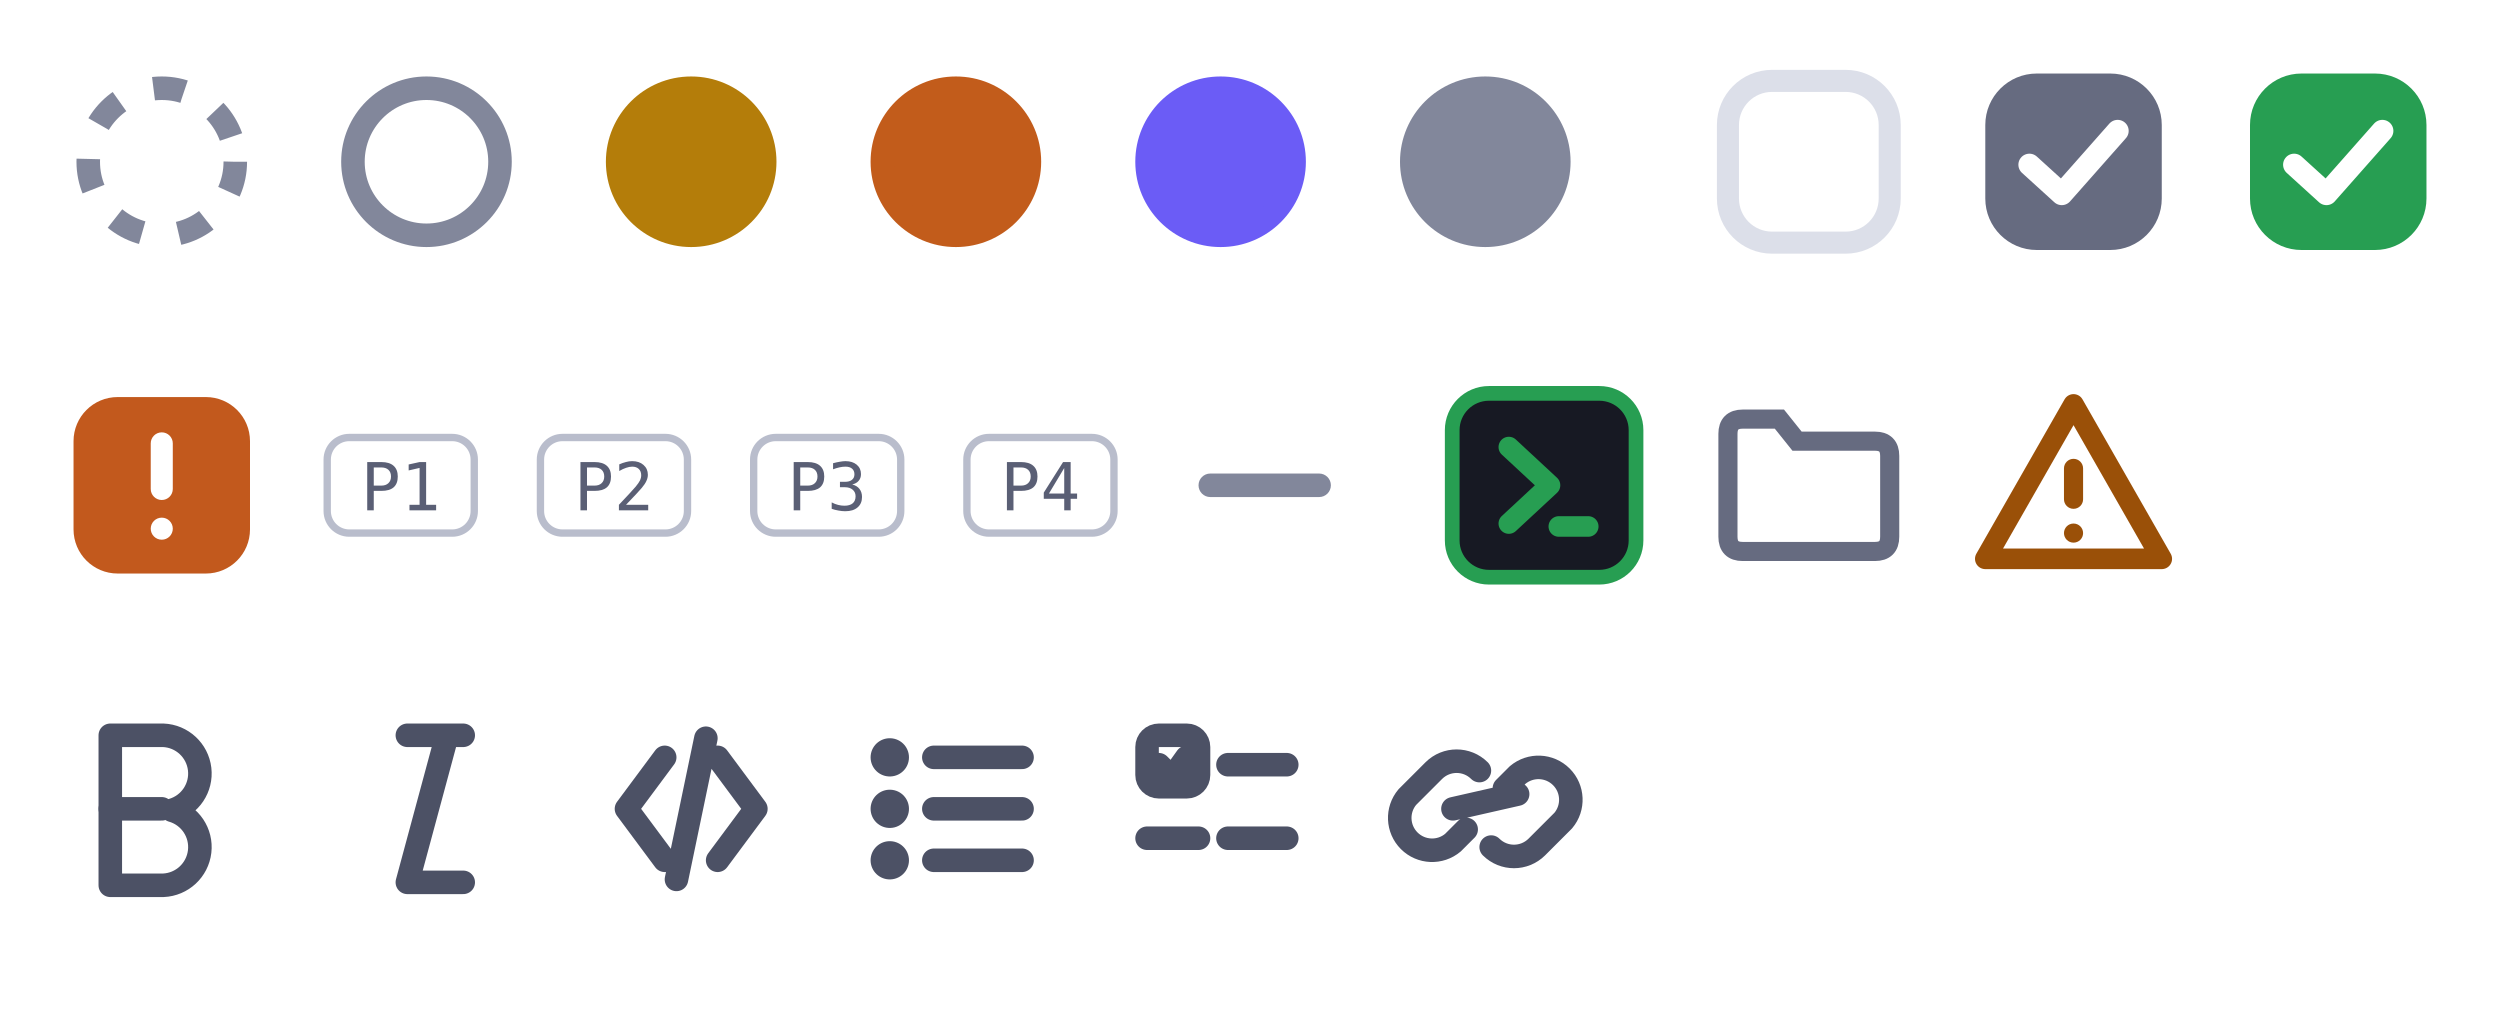
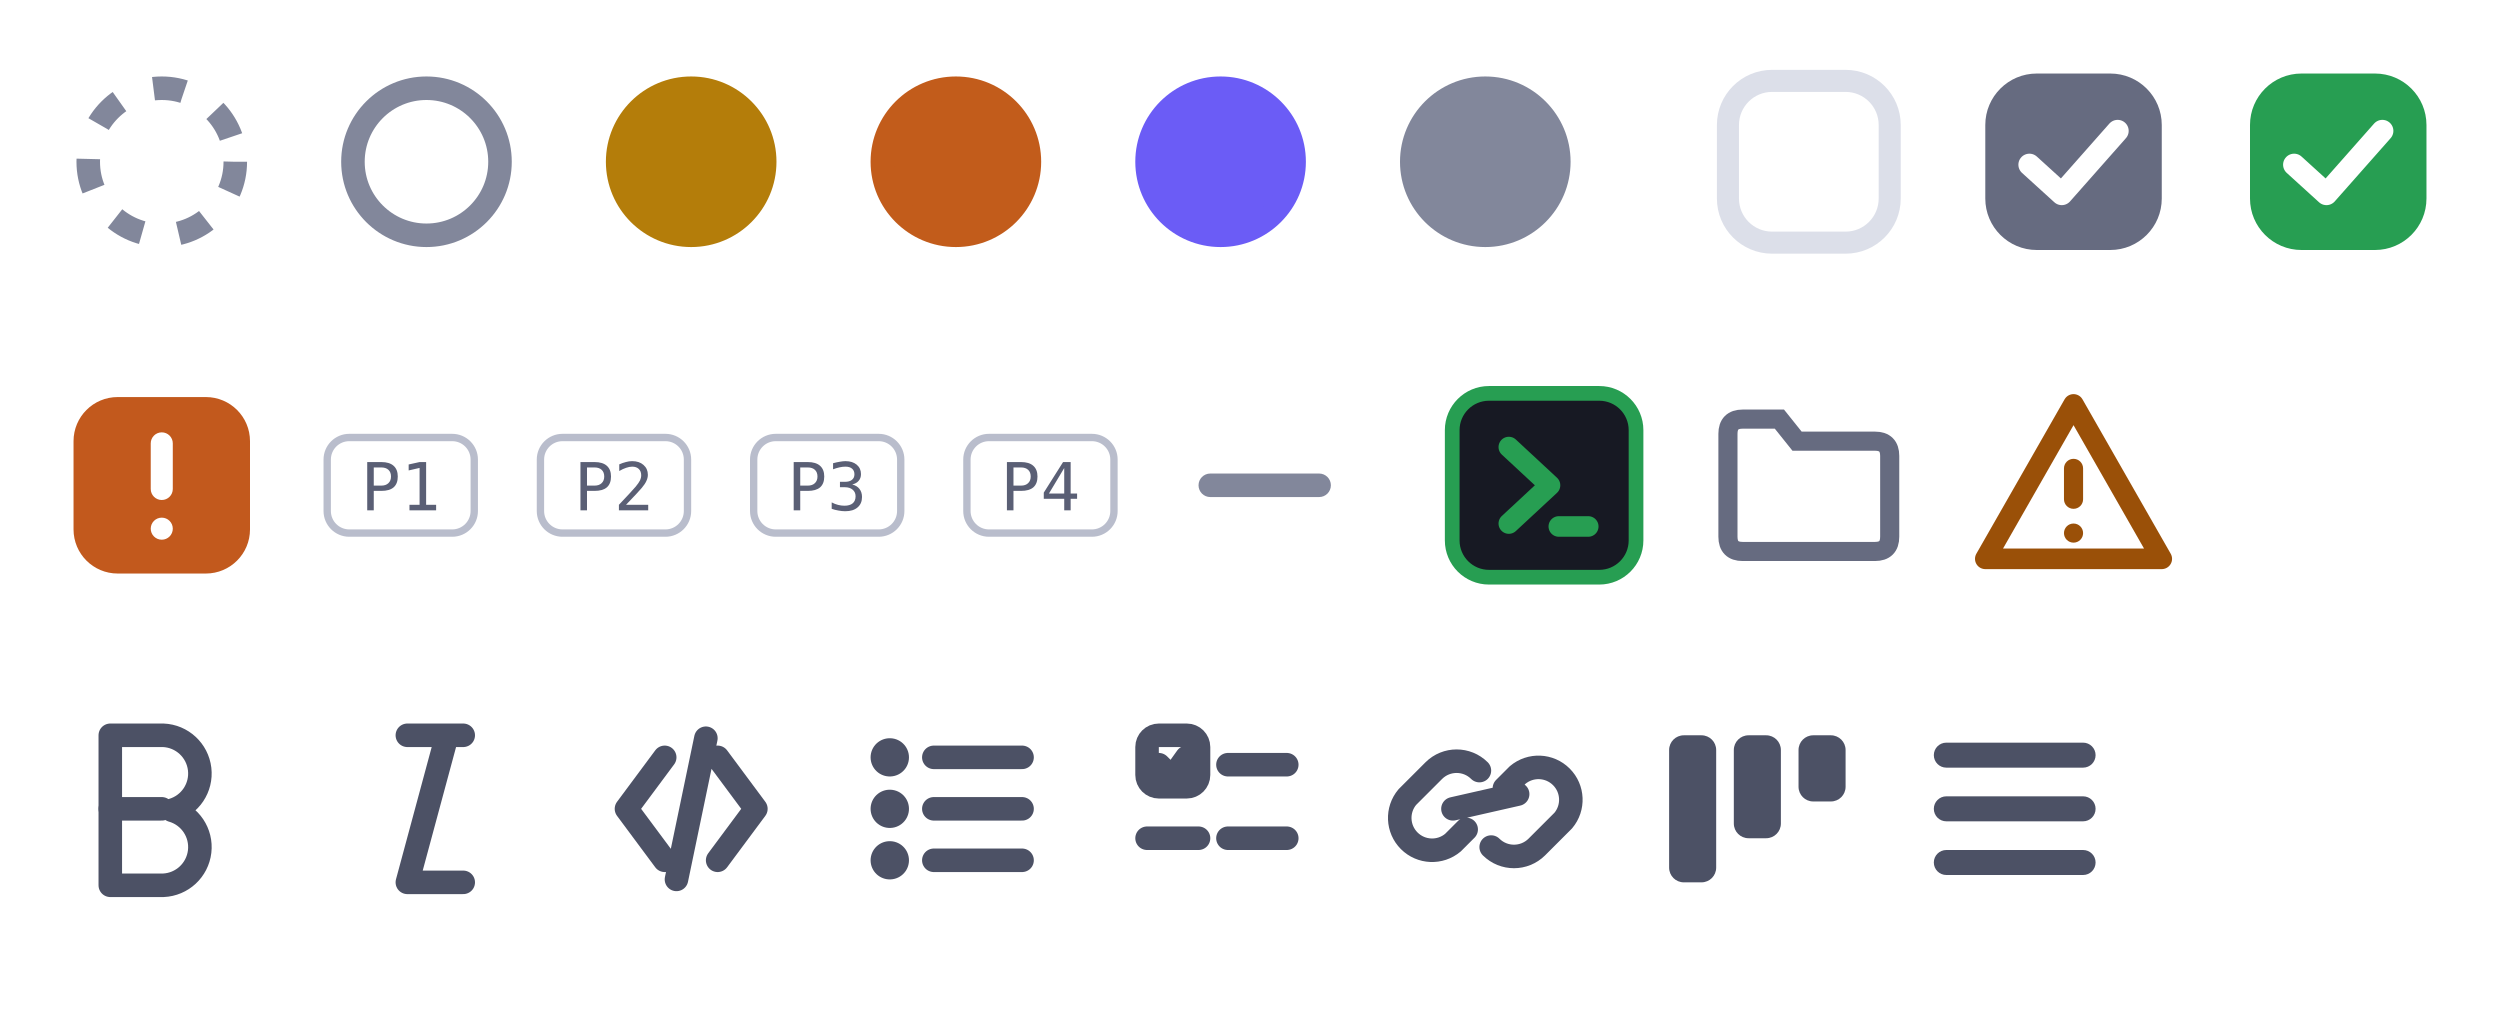
<svg xmlns="http://www.w3.org/2000/svg" viewBox="0 0 340 140" width="340" height="140">
  <defs>
    <symbol id="status-backlog" viewBox="0 0 14 14">
      <circle cx="7" cy="7" r="5" fill="none" stroke="var(--lc-status-backlog, #82879B)" stroke-width="1.6" stroke-dasharray="2.1 2.5" />
    </symbol>
    <symbol id="status-todo" viewBox="0 0 14 14">
      <circle cx="7" cy="7" r="5" fill="none" stroke="var(--lc-status-todo, #82879B)" stroke-width="1.6" />
    </symbol>
    <symbol id="column-dot" viewBox="0 0 8 8">
      <circle cx="4" cy="4" r="4" fill="var(--lc-status-todo, #878CA0)" />
    </symbol>
    <symbol id="status-in-progress" viewBox="0 0 14 14">
      <circle cx="7" cy="7" r="5" fill="var(--lc-status-in-progress, #B47D0A)" stroke="var(--lc-status-in-progress, #B47D0A)" stroke-width="1.6" />
    </symbol>
    <symbol id="status-in-review" viewBox="0 0 14 14">
      <circle cx="7" cy="7" r="5" fill="var(--lc-status-in-review, #C25C1B)" stroke="var(--lc-status-in-review, #C25C1B)" stroke-width="1.6" />
    </symbol>
    <symbol id="status-done" viewBox="0 0 14 14">
      <circle cx="7" cy="7" r="5" fill="var(--lc-status-done, #6B5CF6)" stroke="var(--lc-status-done, #6B5CF6)" stroke-width="1.6" />
    </symbol>
    <symbol id="status-canceled" viewBox="0 0 14 14">
      <circle cx="7" cy="7" r="5" fill="var(--lc-status-canceled, #82879B)" stroke="var(--lc-status-canceled, #82879B)" stroke-width="1.6" />
    </symbol>
    <symbol id="status-custom" viewBox="0 0 14 14">
      <circle cx="7" cy="7" r="5" fill="var(--status-color, #82879B)" stroke="var(--status-color, #82879B)" stroke-width="1.6" />
    </symbol>
    <symbol id="priority-urgent" viewBox="0 0 14 14">
      <rect x="1" y="1" width="12" height="12" rx="3" fill="var(--lc-priority-urgent, #C2591D)" />
      <rect x="6.25" y="3.4" width="1.5" height="4.6" rx="0.75" fill="var(--lc-priority-urgent-mark, #FFFFFF)" />
      <rect x="6.25" y="9.2" width="1.5" height="1.5" rx="0.75" fill="var(--lc-priority-urgent-mark, #FFFFFF)" />
    </symbol>
    <symbol id="priority-p1" viewBox="0 0 21 14">
      <rect x="0.5" y="0.5" width="20" height="13" rx="3" fill="none" stroke="var(--lc-priority-chip-border, #B9BDCC)" />
      <text x="10.5" y="10.4" text-anchor="middle" font-family="JetBrains Mono, ui-monospace, monospace" font-size="9" font-weight="500" fill="var(--lc-priority-chip-text, #5A5F75)">P1</text>
    </symbol>
    <symbol id="priority-p2" viewBox="0 0 21 14">
      <rect x="0.5" y="0.5" width="20" height="13" rx="3" fill="none" stroke="var(--lc-priority-chip-border, #B9BDCC)" />
      <text x="10.5" y="10.4" text-anchor="middle" font-family="JetBrains Mono, ui-monospace, monospace" font-size="9" font-weight="500" fill="var(--lc-priority-chip-text, #5A5F75)">P2</text>
    </symbol>
    <symbol id="priority-p3" viewBox="0 0 21 14">
      <rect x="0.5" y="0.5" width="20" height="13" rx="3" fill="none" stroke="var(--lc-priority-chip-border, #B9BDCC)" />
      <text x="10.5" y="10.4" text-anchor="middle" font-family="JetBrains Mono, ui-monospace, monospace" font-size="9" font-weight="500" fill="var(--lc-priority-chip-text, #5A5F75)">P3</text>
    </symbol>
    <symbol id="priority-p4" viewBox="0 0 21 14">
      <rect x="0.5" y="0.5" width="20" height="13" rx="3" fill="none" stroke="var(--lc-priority-chip-border, #B9BDCC)" />
      <text x="10.5" y="10.4" text-anchor="middle" font-family="JetBrains Mono, ui-monospace, monospace" font-size="9" font-weight="500" fill="var(--lc-priority-chip-text, #5A5F75)">P4</text>
    </symbol>
    <symbol id="priority-none" viewBox="0 0 14 14">
      <rect x="2.5" y="6.2" width="9" height="1.6" rx="0.8" fill="var(--lc-priority-none, #82879B)" />
    </symbol>
    <symbol id="checkbox-empty" viewBox="0 0 14 14">
      <rect x="1.5" y="1.5" width="11" height="11" rx="3" fill="none" stroke="var(--lc-line-strong, #DCDFE9)" stroke-width="1.5" />
    </symbol>
    <symbol id="checkbox-checked" viewBox="0 0 14 14">
      <rect x="1" y="1" width="12" height="12" rx="3.5" fill="var(--lc-ink-3, #666B80)" />
      <polyline points="4,7.2 6.2,9.2 10,4.9" fill="none" stroke="var(--lc-surface, #FFFFFF)" stroke-width="1.5" stroke-linecap="round" stroke-linejoin="round" />
    </symbol>
    <symbol id="checkbox-agent" viewBox="0 0 14 14">
      <rect x="1" y="1" width="12" height="12" rx="3.5" fill="var(--lc-accent-agent, #279E52)" />
      <polyline points="4,7.2 6.2,9.2 10,4.9" fill="none" stroke="var(--lc-on-accent-agent, #FFFFFF)" stroke-width="1.5" stroke-linecap="round" stroke-linejoin="round" />
    </symbol>
    <symbol id="agent-tile" viewBox="0 0 14 14">
      <rect x="0.75" y="0.75" width="12.5" height="12.5" rx="2.5" fill="var(--lc-tile, #171923)" stroke="var(--lc-accent-agent-avatar-ring, #279E52)" stroke-width="1" />
      <path d="M4.6 4.4 L7.4 7 L4.6 9.6 M8 9.8 L10 9.8" fill="none" stroke="var(--lc-accent-agent, #279E52)" stroke-width="1.4" stroke-linecap="round" stroke-linejoin="round" />
    </symbol>
    <symbol id="folder" viewBox="0 0 14 14">
      <path d="M1.5 3.5 Q1.5 2.5 2.5 2.5 L5 2.5 L6.2 4 L11.5 4 Q12.5 4 12.5 5 L12.5 10.5 Q12.5 11.5 11.5 11.5 L2.5 11.5 Q1.5 11.5 1.5 10.5 Z" fill="none" stroke="var(--lc-ink-3, #666B80)" stroke-width="1.3" />
    </symbol>
    <symbol id="warn" viewBox="0 0 14 14">
      <path d="M7 1.5 L13 12 L1 12 Z" fill="none" stroke="var(--lc-warn, #9A5008)" stroke-width="1.4" stroke-linejoin="round" />
      <rect x="6.35" y="5.2" width="1.3" height="3.4" rx="0.65" fill="var(--lc-warn, #9A5008)" />
      <rect x="6.35" y="9.6" width="1.3" height="1.3" rx="0.65" fill="var(--lc-warn, #9A5008)" />
    </symbol>
+     <symbol id="view-board" viewBox="0 0 14 14">
+       <rect x="1.5" y="2" width="3.2" height="10" rx="1" fill="var(--lc-ink-2, #4C5165)" />
+       <rect x="5.9" y="2" width="3.2" height="7" rx="1" fill="var(--lc-ink-2, #4C5165)" />
+       <rect x="10.3" y="2" width="3.2" height="4.5" rx="1" fill="var(--lc-ink-2, #4C5165)" />
+     </symbol>
+     <symbol id="view-list" viewBox="0 0 14 14">
+       <rect x="1.5" y="2.5" width="11" height="1.7" rx="0.85" fill="var(--lc-ink-2, #4C5165)" />
+       <rect x="1.5" y="6.15" width="11" height="1.7" rx="0.85" fill="var(--lc-ink-2, #4C5165)" />
+       <rect x="1.5" y="9.8" width="11" height="1.7" rx="0.85" fill="var(--lc-ink-2, #4C5165)" />
+     </symbol>
    <symbol id="format-bold" viewBox="0 0 14 14">
      <path d="M3.5 2h3.6a2.6 2.6 0 0 1 .6 5.1 2.6 2.6 0 0 1-.6 5.1H3.5z" fill="none" stroke="var(--lc-ink-2, #4C5165)" stroke-width="1.6" stroke-linecap="round" stroke-linejoin="round" />
      <path d="M3.5 7h3.5" fill="none" stroke="var(--lc-ink-2, #4C5165)" stroke-width="1.6" stroke-linecap="round" />
    </symbol>
    <symbol id="format-italic" viewBox="0 0 14 14">
      <path d="M9.5 2H5.7M8.4 2 5.7 12h3.8" fill="none" stroke="var(--lc-ink-2, #4C5165)" stroke-width="1.6" stroke-linecap="round" stroke-linejoin="round" />
    </symbol>
    <symbol id="format-code" viewBox="0 0 14 14">
      <path d="m5.2 3.5-2.6 3.5 2.6 3.5M8.8 3.5l2.6 3.5-2.6 3.5M8 2.2 6 11.8" fill="none" stroke="var(--lc-ink-2, #4C5165)" stroke-width="1.6" stroke-linecap="round" stroke-linejoin="round" />
    </symbol>
    <symbol id="format-list" viewBox="0 0 14 14">
      <path d="M5.5 3.5h6M5.5 7h6M5.5 10.5h6" fill="none" stroke="var(--lc-ink-2, #4C5165)" stroke-width="1.6" stroke-linecap="round" />
      <path d="M2.5 3.5h.01M2.5 7h.01M2.5 10.5h.01" fill="none" stroke="var(--lc-ink-2, #4C5165)" stroke-width="2.6" stroke-linecap="round" />
    </symbol>
    <symbol id="format-task" viewBox="0 0 14 14">
      <rect x="2" y="2" width="3.5" height="3.5" rx="0.8" fill="none" stroke="var(--lc-ink-2, #4C5165)" stroke-width="1.6" stroke-linejoin="round" />
      <path d="m2.8 4 .9.9 1-1.4M7.5 4h4M2 9h3.5M7.5 9h4" fill="none" stroke="var(--lc-ink-2, #4C5165)" stroke-width="1.6" stroke-linecap="round" stroke-linejoin="round" />
    </symbol>
    <symbol id="format-link" viewBox="0 0 14 14">
      <path d="m5.7 8.4-.9.9a2.2 2.2 0 0 1-3.1-3.1l1.8-1.8a2.2 2.2 0 0 1 3.1 0M8.3 5.6l.9-.9a2.2 2.2 0 0 1 3.1 3.1l-1.8 1.8a2.2 2.2 0 0 1-3.1 0M4.8 7l4.4-1" fill="none" stroke="var(--lc-ink-2, #4C5165)" stroke-width="1.6" stroke-linecap="round" stroke-linejoin="round" />
    </symbol>
  </defs>
  <g>
    <use href="#status-backlog" x="8" y="8" width="28" height="28" />
    <use href="#status-todo" x="44" y="8" width="28" height="28" />
    <use href="#status-in-progress" x="80" y="8" width="28" height="28" />
    <use href="#status-in-review" x="116" y="8" width="28" height="28" />
    <use href="#status-done" x="152" y="8" width="28" height="28" />
    <use href="#status-canceled" x="188" y="8" width="28" height="28" />
    <use href="#checkbox-empty" x="232" y="8" width="28" height="28" />
    <use href="#checkbox-checked" x="268" y="8" width="28" height="28" />
    <use href="#checkbox-agent" x="304" y="8" width="28" height="28" />
    <use href="#priority-urgent" x="8" y="52" width="28" height="28" />
    <use href="#priority-p1" x="44" y="59" width="21" height="14" />
    <use href="#priority-p2" x="73" y="59" width="21" height="14" />
    <use href="#priority-p3" x="102" y="59" width="21" height="14" />
    <use href="#priority-p4" x="131" y="59" width="21" height="14" />
    <use href="#priority-none" x="158" y="52" width="28" height="28" />
    <use href="#agent-tile" x="196" y="52" width="28" height="28" />
    <use href="#folder" x="232" y="52" width="28" height="28" />
    <use href="#warn" x="268" y="52" width="28" height="28" />
    <use href="#format-bold" x="8" y="96" width="28" height="28" />
    <use href="#format-italic" x="44" y="96" width="28" height="28" />
    <use href="#format-code" x="80" y="96" width="28" height="28" />
    <use href="#format-list" x="116" y="96" width="28" height="28" />
    <use href="#format-task" x="152" y="96" width="28" height="28" />
    <use href="#format-link" x="188" y="96" width="28" height="28" />
+     <use href="#view-board" x="224" y="96" width="28" height="28" />
+     <use href="#view-list" x="260" y="96" width="28" height="28" />
  </g>
</svg>
